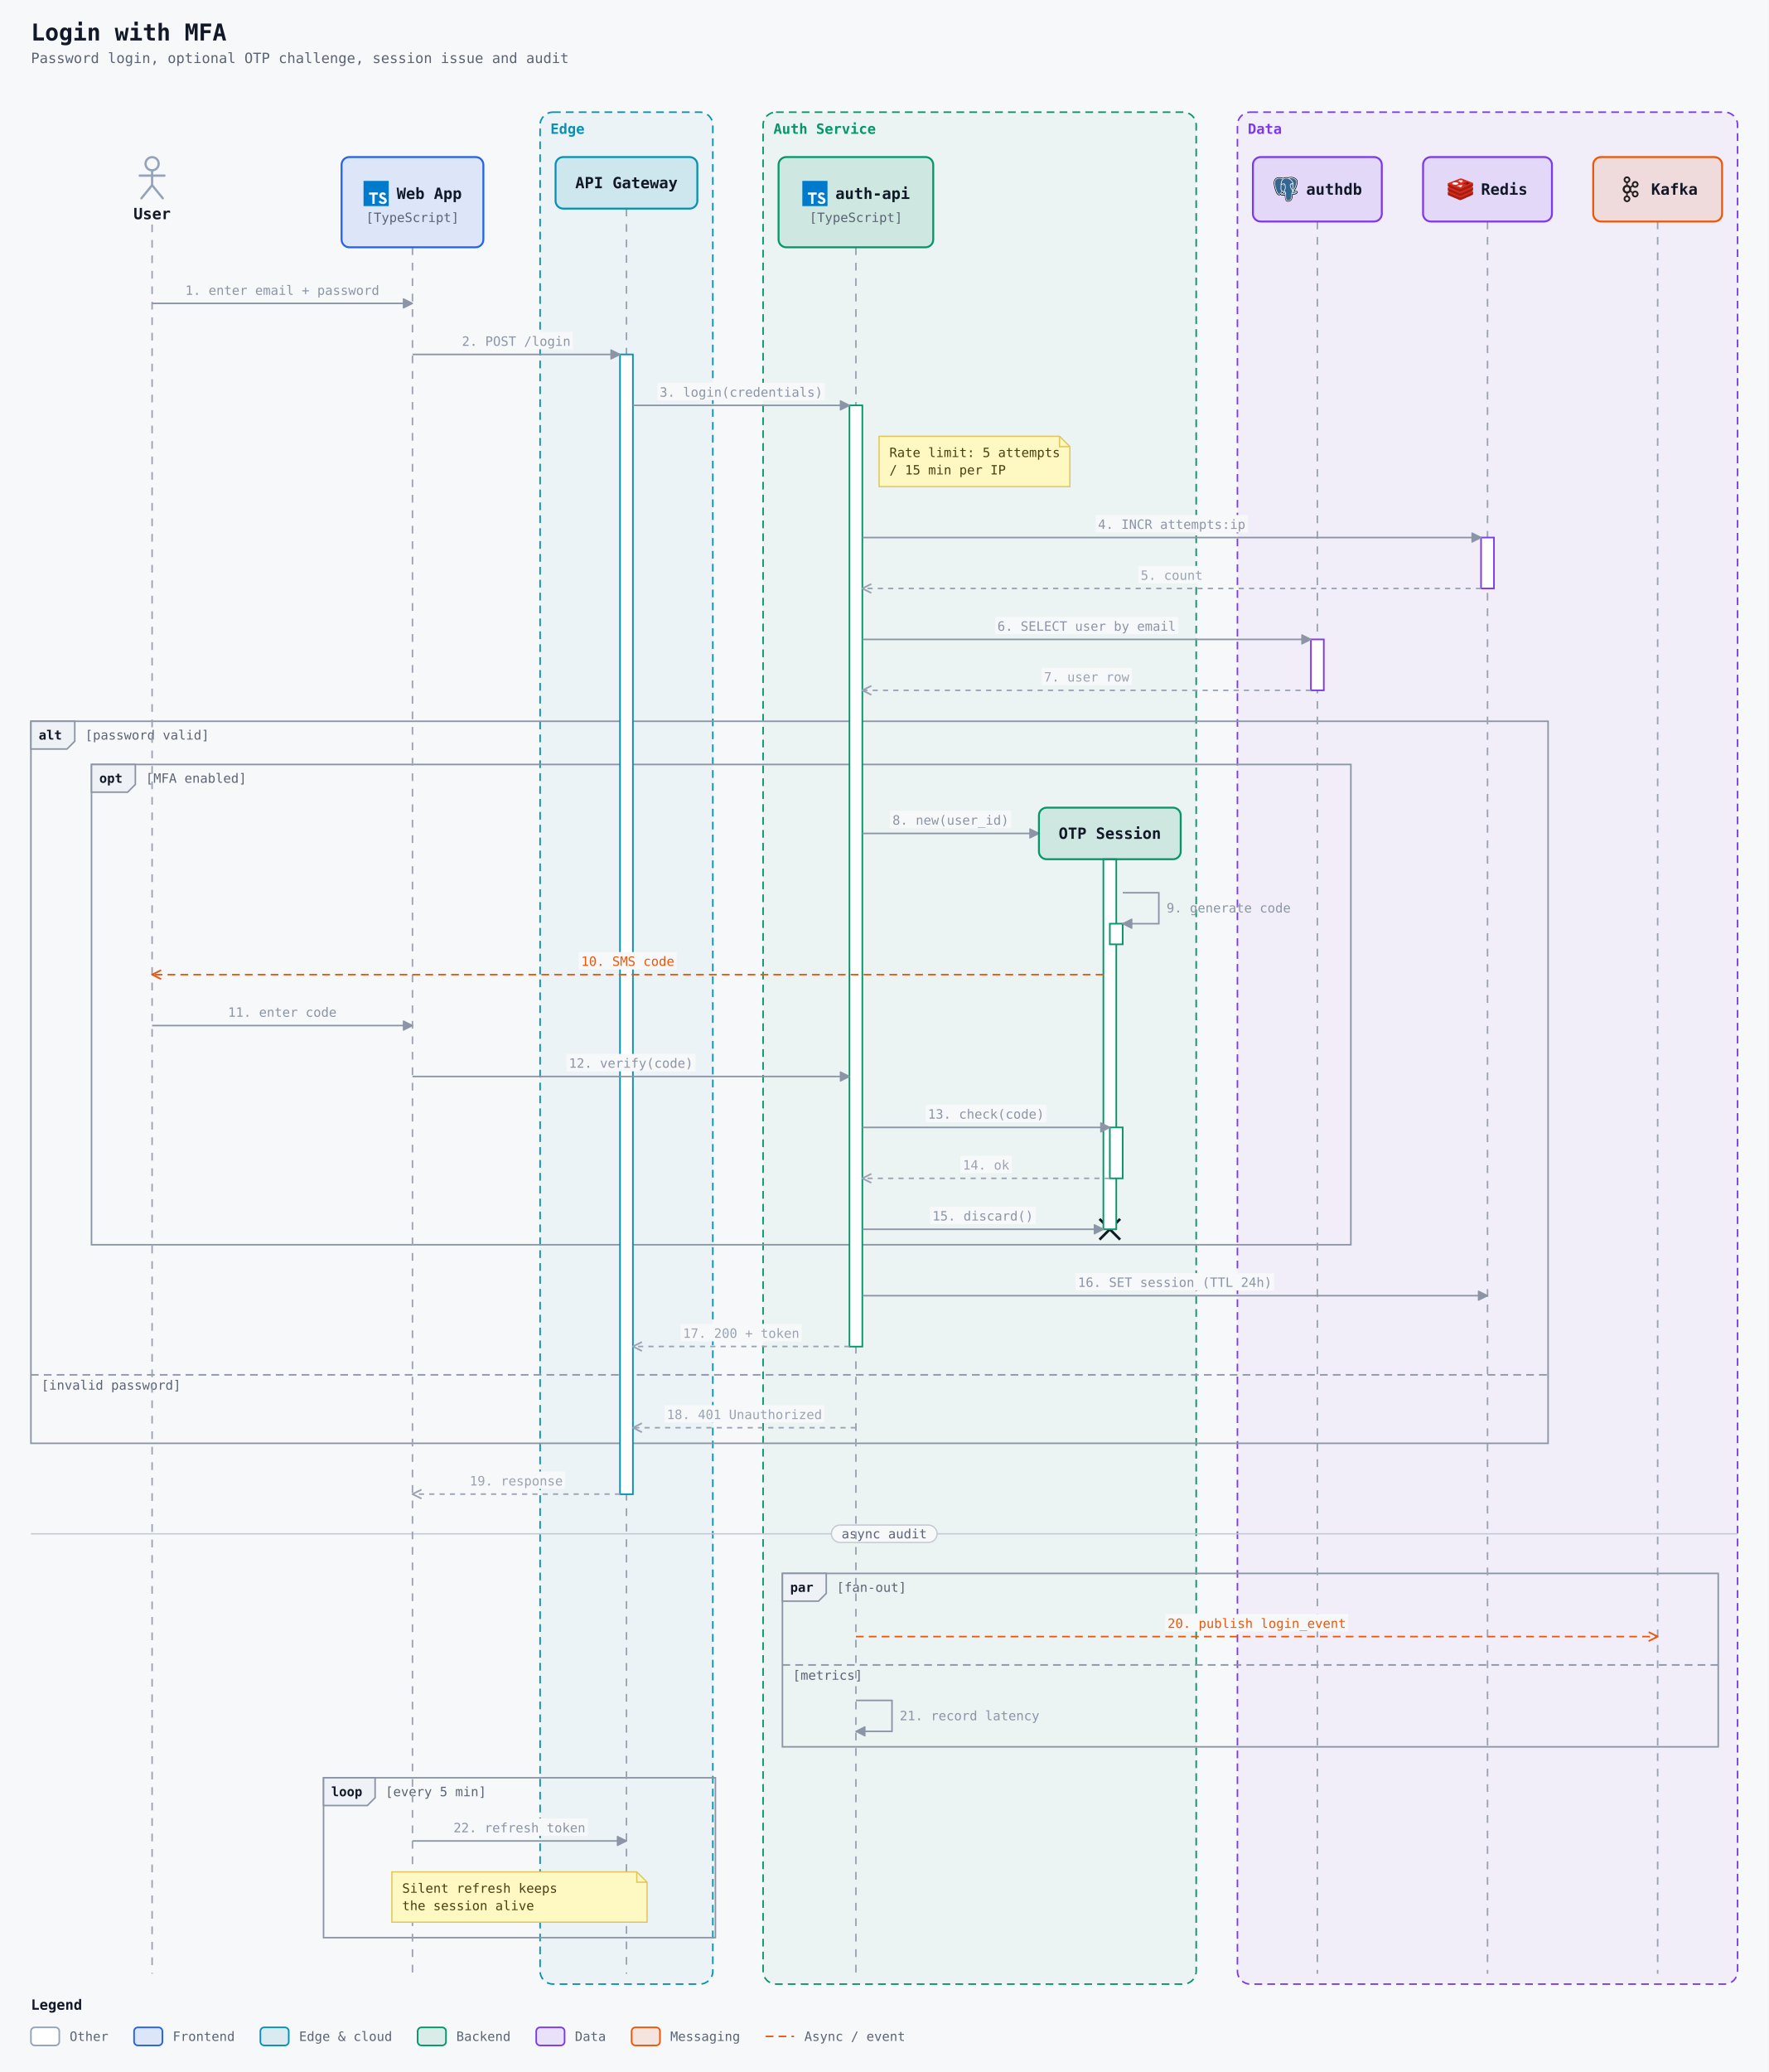
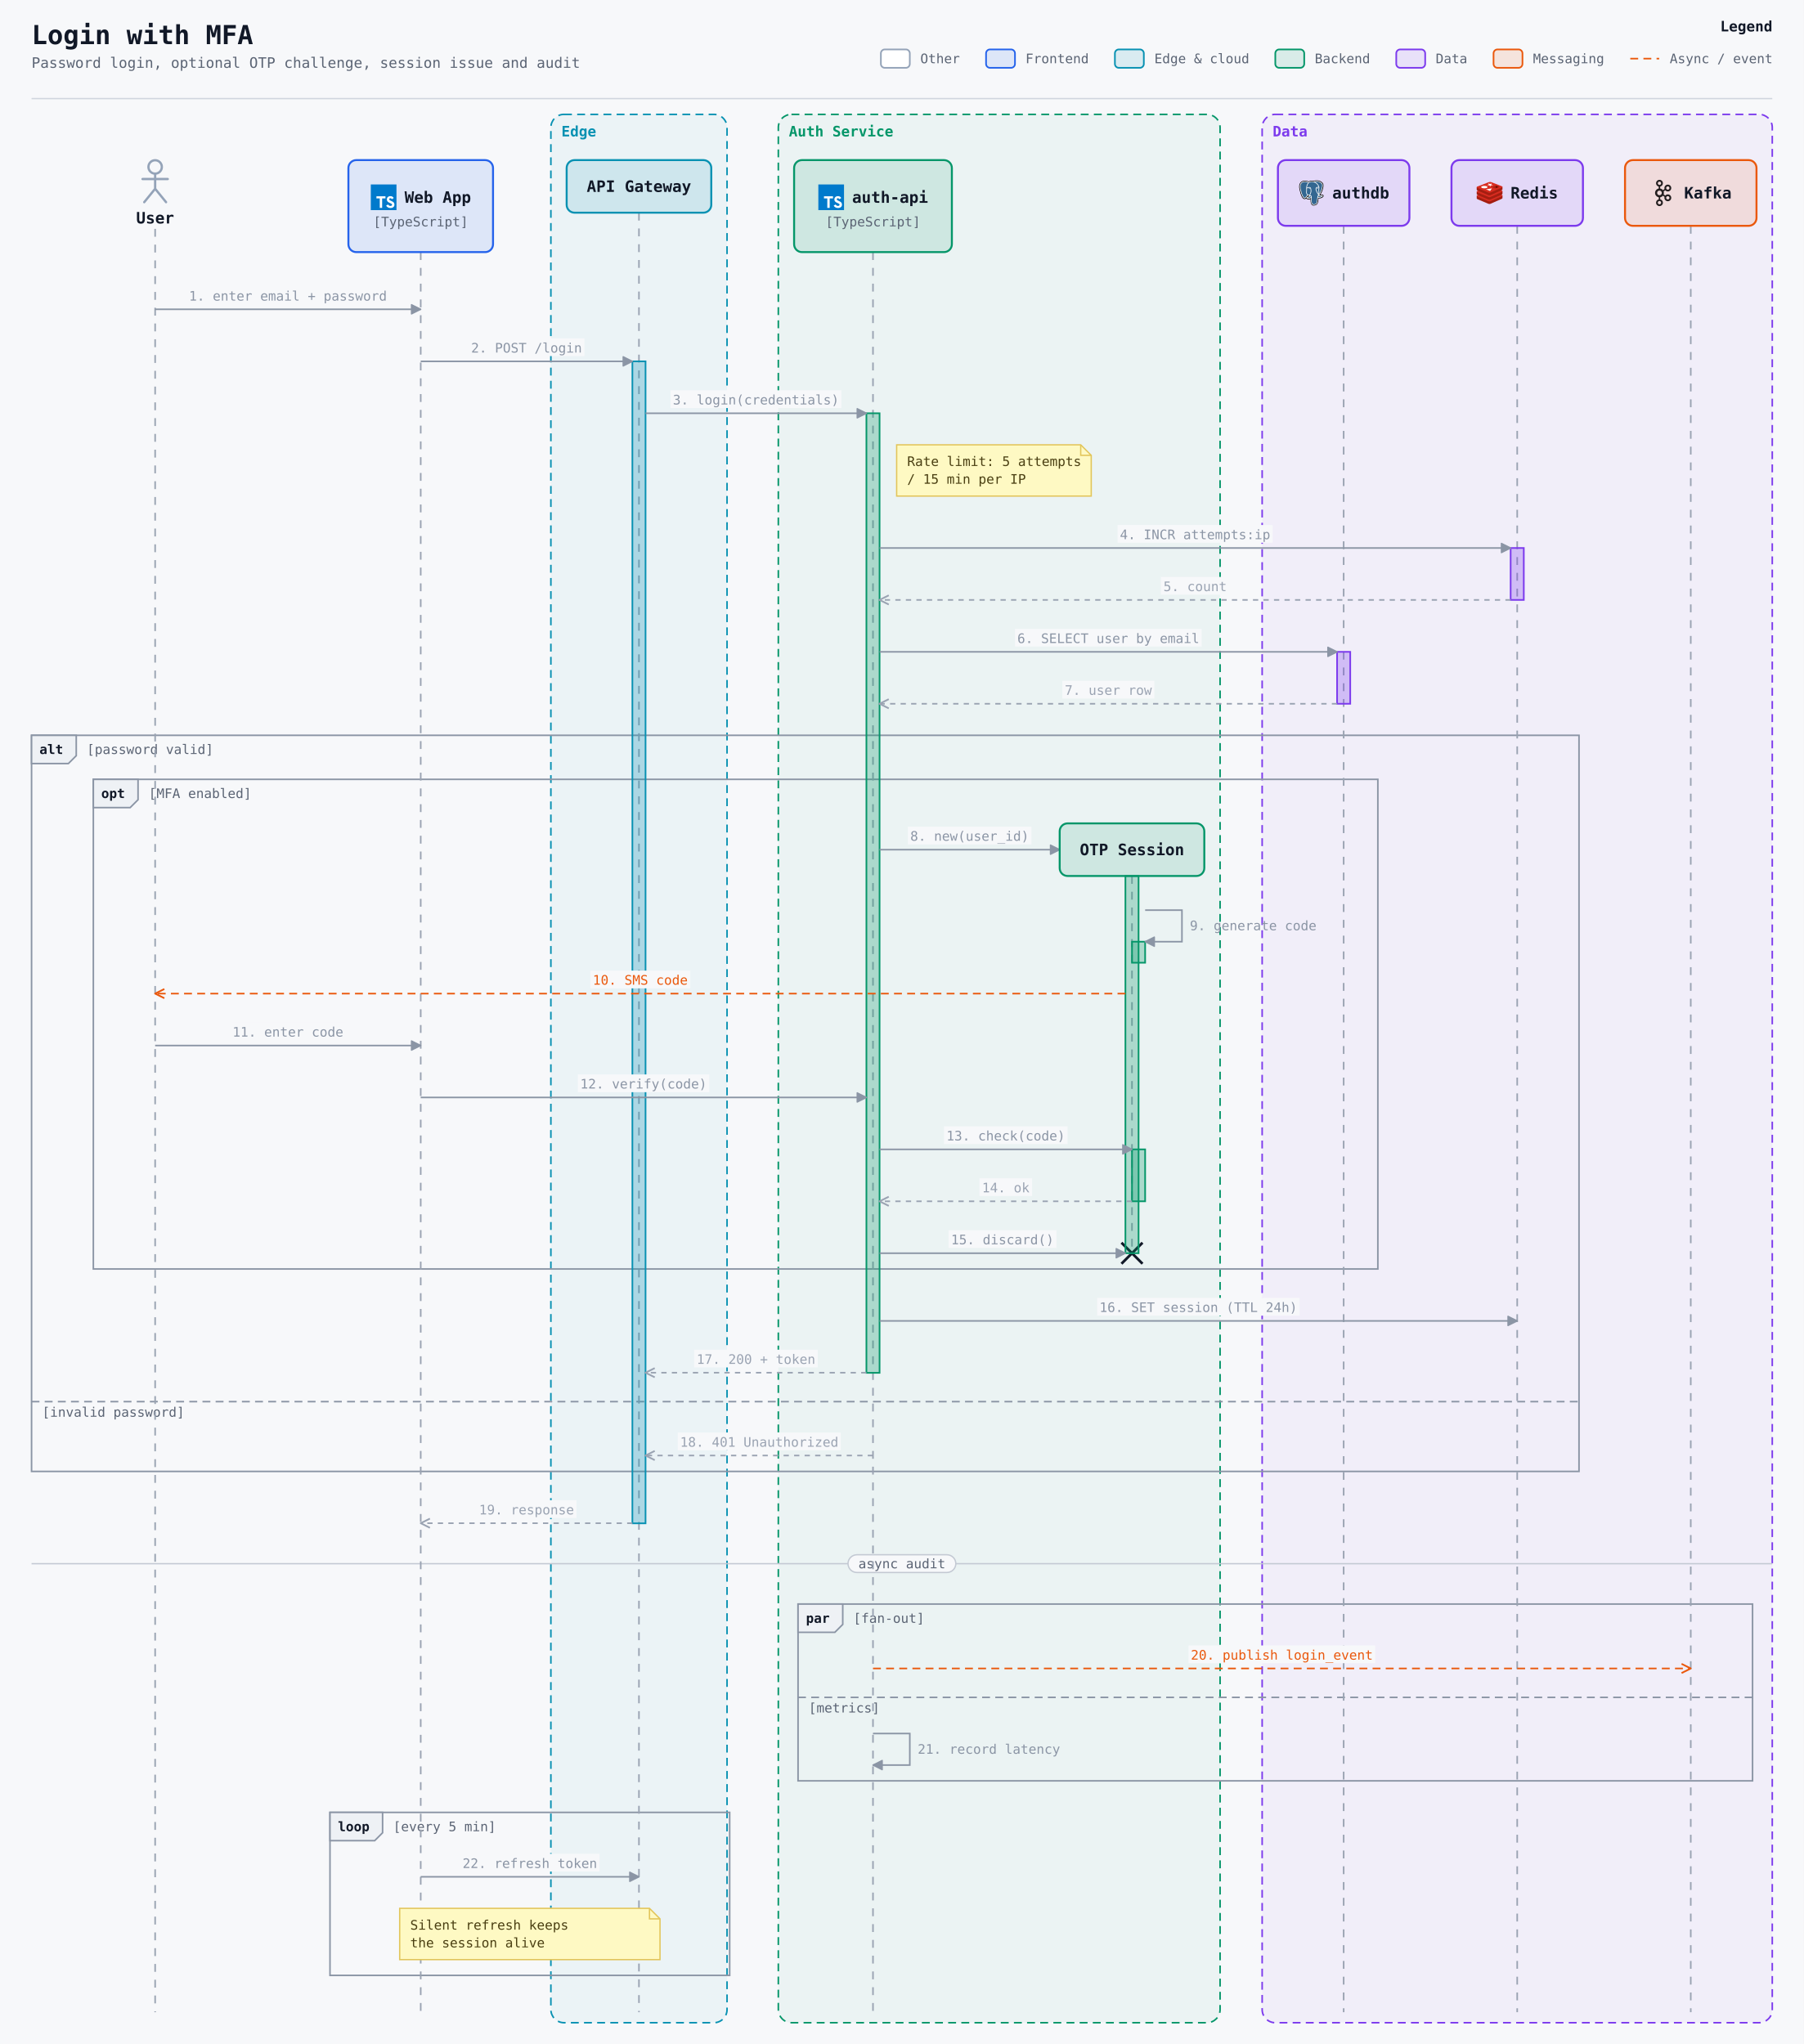
- <svg xmlns="http://www.w3.org/2000/svg" version="1.1" width="1372" height="1607" viewBox="0 0 1372 1607" font-family="JetBrains Mono, ui-monospace, SFMono-Regular, Menlo, Consolas, monospace">
+ <svg xmlns="http://www.w3.org/2000/svg" version="1.1" width="1372" height="1555" viewBox="0 0 1372 1555" font-family="JetBrains Mono, ui-monospace, SFMono-Regular, Menlo, Consolas, monospace">
  <defs>
    <marker id="marker-arrow-0" viewBox="-1 -1 9 9" refX="7" refY="3.5" markerWidth="9" markerHeight="9" markerUnits="userSpaceOnUse" orient="auto-start-reverse">
      <path d="M0 0 L7 3.5 L0 7 Z" fill="#8b95a5" stroke="#8b95a5" stroke-width="1" stroke-linejoin="round" />
    </marker>
    <marker id="marker-open-1" viewBox="-1 -1 9 9" refX="7" refY="3.5" markerWidth="9" markerHeight="9" markerUnits="userSpaceOnUse" orient="auto-start-reverse">
      <path d="M0 0 L7 3.5 L0 7" fill="none" stroke="#9aa3b2" stroke-width="1.3" stroke-linejoin="round" />
    </marker>
    <marker id="marker-open-2" viewBox="-1 -1 9 9" refX="7" refY="3.5" markerWidth="9" markerHeight="9" markerUnits="userSpaceOnUse" orient="auto-start-reverse">
      <path d="M0 0 L7 3.5 L0 7" fill="none" stroke="#ea580c" stroke-width="1.3" stroke-linejoin="round" />
    </marker>
  </defs>
  <rect width="100%" height="100%" fill="#f7f8fa" />
-   <text x="24" y="31.4" font-size="18" font-weight="bold" fill="#111827">Login with MFA</text>
-   <text x="24" y="48.9" font-size="11" fill="#5b6474">Password login, optional OTP challenge, session issue and audit</text>
+   <text x="24" y="33.6" font-size="20" font-weight="bold" fill="#111827">Login with MFA</text>
+   <text x="24" y="51.6" font-size="11" fill="#5b6474">Password login, optional OTP challenge, session issue and audit</text>
  <rect x="419.0" y="87.0" width="134.0" height="1451.8" rx="10.0" fill="#0891b2" fill-opacity="0.050" stroke="#0891b2" stroke-width="1.2" stroke-dasharray="6 4" />
  <text x="427.0" y="103.8" font-size="11" font-weight="bold" fill="#0891b2">Edge</text>
  <rect x="592.0" y="87.0" width="336.0" height="1451.8" rx="10.0" fill="#059669" fill-opacity="0.050" stroke="#059669" stroke-width="1.2" stroke-dasharray="6 4" />
  <text x="600.0" y="103.8" font-size="11" font-weight="bold" fill="#059669">Auth Service</text>
  <rect x="960.0" y="87.0" width="388.0" height="1451.8" rx="10.0" fill="#7c3aed" fill-opacity="0.050" stroke="#7c3aed" stroke-width="1.2" stroke-dasharray="6 4" />
  <text x="968.0" y="103.8" font-size="11" font-weight="bold" fill="#7c3aed">Data</text>
  <rect x="24.0" y="559.4" width="1177.0" height="560.0" fill="none" stroke="#8b95a5" stroke-width="1.2" />
  <path d="M 24.0 559.4 H 58.0 V 574.9 L 52.0 580.9 H 24.0 Z" fill="#eef1f5" stroke="#8b95a5" stroke-width="1.2" />
  <text x="30.0" y="573.6" font-size="10" font-weight="bold" fill="#111827">alt</text>
  <text x="66.0" y="573.6" font-size="10" fill="#5b6474">[password valid]</text>
  <line x1="24.0" y1="1066.3" x2="1201.0" y2="1066.3" stroke="#8b95a5" stroke-width="1.2" stroke-dasharray="6 4" />
  <text x="32.0" y="1077.8" font-size="10" fill="#5b6474">[invalid password]</text>
  <rect x="71.0" y="592.9" width="977.0" height="372.5" fill="none" stroke="#8b95a5" stroke-width="1.2" />
  <path d="M 71.0 592.9 H 105.0 V 608.4 L 99.0 614.4 H 71.0 Z" fill="#eef1f5" stroke="#8b95a5" stroke-width="1.2" />
  <text x="77.0" y="607.1" font-size="10" font-weight="bold" fill="#111827">opt</text>
  <text x="113.0" y="607.1" font-size="10" fill="#5b6474">[MFA enabled]</text>
  <rect x="607.0" y="1220.3" width="726.0" height="134.5" fill="none" stroke="#8b95a5" stroke-width="1.2" />
  <path d="M 607.0 1220.3 H 641.0 V 1235.8 L 635.0 1241.8 H 607.0 Z" fill="#eef1f5" stroke="#8b95a5" stroke-width="1.2" />
  <text x="613.0" y="1234.6" font-size="10" font-weight="bold" fill="#111827">par</text>
  <text x="649.0" y="1234.6" font-size="10" fill="#5b6474">[fan-out]</text>
  <line x1="607.0" y1="1291.3" x2="1333.0" y2="1291.3" stroke="#8b95a5" stroke-width="1.2" stroke-dasharray="6 4" />
  <text x="615.0" y="1302.8" font-size="10" fill="#5b6474">[metrics]</text>
  <rect x="251.0" y="1378.8" width="304.0" height="124.0" fill="none" stroke="#8b95a5" stroke-width="1.2" />
  <path d="M 251.0 1378.8 H 291.0 V 1394.3 L 285.0 1400.3 H 251.0 Z" fill="#eef1f5" stroke="#8b95a5" stroke-width="1.2" />
  <text x="257.0" y="1393.1" font-size="10" font-weight="bold" fill="#111827">loop</text>
  <text x="299.0" y="1393.1" font-size="10" fill="#5b6474">[every 5 min]</text>
  <line x1="24.0" y1="1189.6" x2="1348.0" y2="1189.6" stroke="#c3c9d3" stroke-width="1.0" />
  <rect x="645.0" y="1182.8" width="82.0" height="13.5" rx="6.8" fill="#f7f8fa" stroke="#c3c9d3" stroke-width="1.0" />
  <text x="686.0" y="1193.1" text-anchor="middle" font-size="10" fill="#5b6474">async audit</text>
  <line x1="118.0" y1="174.1" x2="118.0" y2="1530.8" stroke="#9aa3b2" stroke-width="1.2" stroke-dasharray="6 6" />
  <line x1="320.0" y1="191.8" x2="320.0" y2="1530.8" stroke="#9aa3b2" stroke-width="1.2" stroke-dasharray="6 6" />
  <line x1="486.0" y1="161.8" x2="486.0" y2="1530.8" stroke="#9aa3b2" stroke-width="1.2" stroke-dasharray="6 6" />
  <line x1="664.0" y1="191.8" x2="664.0" y2="1530.8" stroke="#9aa3b2" stroke-width="1.2" stroke-dasharray="6 6" />
  <line x1="861.0" y1="666.4" x2="861.0" y2="953.4" stroke="#9aa3b2" stroke-width="1.2" stroke-dasharray="6 6" />
  <path d="M 853.0 945.4 L 869.0 961.4 M 869.0 945.4 L 853.0 961.4" stroke="#111827" stroke-width="2" />
  <line x1="1022.0" y1="171.8" x2="1022.0" y2="1530.8" stroke="#9aa3b2" stroke-width="1.2" stroke-dasharray="6 6" />
  <line x1="1154.0" y1="171.8" x2="1154.0" y2="1530.8" stroke="#9aa3b2" stroke-width="1.2" stroke-dasharray="6 6" />
  <line x1="1286.0" y1="171.8" x2="1286.0" y2="1530.8" stroke="#9aa3b2" stroke-width="1.2" stroke-dasharray="6 6" />
-   <rect x="481.0" y="274.9" width="10.0" height="884.0" fill="#ffffff" stroke="#0891b2" stroke-width="1.25" />
-   <rect x="659.0" y="314.4" width="10.0" height="730.0" fill="#ffffff" stroke="#059669" stroke-width="1.25" />
-   <rect x="1149.0" y="416.9" width="10.0" height="39.5" fill="#ffffff" stroke="#7c3aed" stroke-width="1.25" />
-   <rect x="1017.0" y="495.9" width="10.0" height="39.5" fill="#ffffff" stroke="#7c3aed" stroke-width="1.25" />
-   <rect x="856.0" y="666.4" width="10.0" height="287.0" fill="#ffffff" stroke="#059669" stroke-width="1.25" />
-   <rect x="861.0" y="716.4" width="10.0" height="16.0" fill="#ffffff" stroke="#059669" stroke-width="1.25" />
-   <rect x="861.0" y="874.4" width="10.0" height="39.5" fill="#ffffff" stroke="#059669" stroke-width="1.25" />
+   <rect x="481.0" y="274.9" width="10.0" height="884.0" fill="#0891b2" fill-opacity="0.28" stroke="#0891b2" stroke-width="1.25" />
+   <rect x="659.0" y="314.4" width="10.0" height="730.0" fill="#059669" fill-opacity="0.28" stroke="#059669" stroke-width="1.25" />
+   <rect x="1149.0" y="416.9" width="10.0" height="39.5" fill="#7c3aed" fill-opacity="0.28" stroke="#7c3aed" stroke-width="1.25" />
+   <rect x="1017.0" y="495.9" width="10.0" height="39.5" fill="#7c3aed" fill-opacity="0.28" stroke="#7c3aed" stroke-width="1.25" />
+   <rect x="856.0" y="666.4" width="10.0" height="287.0" fill="#059669" fill-opacity="0.28" stroke="#059669" stroke-width="1.25" />
+   <rect x="861.0" y="716.4" width="10.0" height="16.0" fill="#059669" fill-opacity="0.28" stroke="#059669" stroke-width="1.25" />
+   <rect x="861.0" y="874.4" width="10.0" height="39.5" fill="#059669" fill-opacity="0.28" stroke="#059669" stroke-width="1.25" />
  <path fill="none" stroke="#8b95a5" stroke-width="1.2" marker-end="url(#marker-arrow-0)" d="M 118.0 235.3 H 320.0" />
  <rect x="142.0" y="217.8" width="154.0" height="13.5" fill="#f7f8fa" />
  <text x="219.0" y="228.7" text-anchor="middle" font-size="10" fill="#8b95a5">1. enter email + password</text>
  <path fill="none" stroke="#8b95a5" stroke-width="1.2" marker-end="url(#marker-arrow-0)" d="M 320.0 274.9 H 481.0" />
  <rect x="356.5" y="257.4" width="88.0" height="13.5" fill="#f7f8fa" />
  <text x="400.5" y="268.2" text-anchor="middle" font-size="10" fill="#8b95a5">2. POST /login</text>
  <path fill="none" stroke="#8b95a5" stroke-width="1.2" marker-end="url(#marker-arrow-0)" d="M 491.0 314.4 H 659.0" />
  <rect x="510.0" y="296.9" width="130.0" height="13.5" fill="#f7f8fa" />
  <text x="575.0" y="307.7" text-anchor="middle" font-size="10" fill="#8b95a5">3. login(credentials)</text>
  <path fill="none" stroke="#8b95a5" stroke-width="1.2" marker-end="url(#marker-arrow-0)" d="M 669.0 416.9 H 1149.0" />
  <rect x="850.0" y="399.4" width="118.0" height="13.5" fill="#f7f8fa" />
  <text x="909.0" y="410.2" text-anchor="middle" font-size="10" fill="#8b95a5">4. INCR attempts:ip</text>
  <path fill="none" stroke="#9aa3b2" stroke-width="1.2" stroke-dasharray="4 4" marker-end="url(#marker-open-1)" d="M 1149.0 456.4 H 669.0" />
  <rect x="883.0" y="438.9" width="52.0" height="13.5" fill="#f7f8fa" />
  <text x="909.0" y="449.7" text-anchor="middle" font-size="10" fill="#9aa3b2">5. count</text>
  <path fill="none" stroke="#8b95a5" stroke-width="1.2" marker-end="url(#marker-arrow-0)" d="M 669.0 495.9 H 1017.0" />
  <rect x="772.0" y="478.4" width="142.0" height="13.5" fill="#f7f8fa" />
  <text x="843.0" y="489.2" text-anchor="middle" font-size="10" fill="#8b95a5">6. SELECT user by email</text>
  <path fill="none" stroke="#9aa3b2" stroke-width="1.2" stroke-dasharray="4 4" marker-end="url(#marker-open-1)" d="M 1017.0 535.4 H 669.0" />
  <rect x="808.0" y="517.9" width="70.0" height="13.5" fill="#f7f8fa" />
  <text x="843.0" y="528.6" text-anchor="middle" font-size="10" fill="#9aa3b2">7. user row</text>
  <path fill="none" stroke="#8b95a5" stroke-width="1.2" marker-end="url(#marker-arrow-0)" d="M 669.0 646.4 H 806.0" />
  <rect x="690.5" y="628.9" width="94.0" height="13.5" fill="#f7f8fa" />
  <text x="737.5" y="639.6" text-anchor="middle" font-size="10" fill="#8b95a5">8. new(user_id)</text>
  <path fill="none" stroke="#8b95a5" stroke-width="1.2" marker-end="url(#marker-arrow-0)" d="M 871.0 692.4 H 899.0 V 716.4 H 871.0" />
  <text x="905.0" y="707.7" font-size="10" fill="#8b95a5">9. generate code</text>
  <path fill="none" stroke="#ea580c" stroke-width="1.2" stroke-dasharray="6 4" marker-end="url(#marker-open-2)" d="M 856.0 755.9 H 118.0" />
  <rect x="449.0" y="738.4" width="76.0" height="13.5" fill="#f7f8fa" />
  <text x="487.0" y="749.1" text-anchor="middle" font-size="10" fill="#ea580c">10. SMS code</text>
  <path fill="none" stroke="#8b95a5" stroke-width="1.2" marker-end="url(#marker-arrow-0)" d="M 118.0 795.4 H 320.0" />
  <rect x="175.0" y="777.9" width="88.0" height="13.5" fill="#f7f8fa" />
  <text x="219.0" y="788.6" text-anchor="middle" font-size="10" fill="#8b95a5">11. enter code</text>
  <path fill="none" stroke="#8b95a5" stroke-width="1.2" marker-end="url(#marker-arrow-0)" d="M 320.0 834.9 H 659.0" />
  <rect x="439.5" y="817.4" width="100.0" height="13.5" fill="#f7f8fa" />
  <text x="489.5" y="828.1" text-anchor="middle" font-size="10" fill="#8b95a5">12. verify(code)</text>
  <path fill="none" stroke="#8b95a5" stroke-width="1.2" marker-end="url(#marker-arrow-0)" d="M 669.0 874.4 H 861.0" />
  <rect x="718.0" y="856.9" width="94.0" height="13.5" fill="#f7f8fa" />
  <text x="765.0" y="867.6" text-anchor="middle" font-size="10" fill="#8b95a5">13. check(code)</text>
  <path fill="none" stroke="#9aa3b2" stroke-width="1.2" stroke-dasharray="4 4" marker-end="url(#marker-open-1)" d="M 861.0 913.9 H 669.0" />
  <rect x="745.0" y="896.4" width="40.0" height="13.5" fill="#f7f8fa" />
  <text x="765.0" y="907.1" text-anchor="middle" font-size="10" fill="#9aa3b2">14. ok</text>
  <path fill="none" stroke="#8b95a5" stroke-width="1.2" marker-end="url(#marker-arrow-0)" d="M 669.0 953.4 H 856.0" />
  <rect x="721.5" y="935.9" width="82.0" height="13.5" fill="#f7f8fa" />
  <text x="762.5" y="946.6" text-anchor="middle" font-size="10" fill="#8b95a5">15. discard()</text>
  <path fill="none" stroke="#8b95a5" stroke-width="1.2" marker-end="url(#marker-arrow-0)" d="M 669.0 1004.9 H 1154.0" />
  <rect x="834.5" y="987.4" width="154.0" height="13.5" fill="#f7f8fa" />
  <text x="911.5" y="998.1" text-anchor="middle" font-size="10" fill="#8b95a5">16. SET session (TTL 24h)</text>
  <path fill="none" stroke="#9aa3b2" stroke-width="1.2" stroke-dasharray="4 4" marker-end="url(#marker-open-1)" d="M 659.0 1044.3 H 491.0" />
  <rect x="528.0" y="1026.8" width="94.0" height="13.5" fill="#f7f8fa" />
  <text x="575.0" y="1037.6" text-anchor="middle" font-size="10" fill="#9aa3b2">17. 200 + token</text>
  <path fill="none" stroke="#9aa3b2" stroke-width="1.2" stroke-dasharray="4 4" marker-end="url(#marker-open-1)" d="M 664.0 1107.3 H 491.0" />
  <rect x="515.5" y="1089.8" width="124.0" height="13.5" fill="#f7f8fa" />
  <text x="577.5" y="1100.6" text-anchor="middle" font-size="10" fill="#9aa3b2">18. 401 Unauthorized</text>
  <path fill="none" stroke="#9aa3b2" stroke-width="1.2" stroke-dasharray="4 4" marker-end="url(#marker-open-1)" d="M 481.0 1158.8 H 320.0" />
  <rect x="362.5" y="1141.3" width="76.0" height="13.5" fill="#f7f8fa" />
  <text x="400.5" y="1152.1" text-anchor="middle" font-size="10" fill="#9aa3b2">19. response</text>
  <path fill="none" stroke="#ea580c" stroke-width="1.2" stroke-dasharray="6 4" marker-end="url(#marker-open-2)" d="M 664.0 1269.3 H 1286.0" />
  <rect x="904.0" y="1251.8" width="142.0" height="13.5" fill="#f7f8fa" />
  <text x="975.0" y="1262.6" text-anchor="middle" font-size="10" fill="#ea580c">20. publish login_event</text>
  <path fill="none" stroke="#8b95a5" stroke-width="1.2" marker-end="url(#marker-arrow-0)" d="M 664.0 1318.8 H 692.0 V 1342.8 H 664.0" />
  <text x="698.0" y="1334.2" font-size="10" fill="#8b95a5">21. record latency</text>
  <path fill="none" stroke="#8b95a5" stroke-width="1.2" marker-end="url(#marker-arrow-0)" d="M 320.0 1427.8 H 486.0" />
  <rect x="350.0" y="1410.3" width="106.0" height="13.5" fill="#f7f8fa" />
  <text x="403.0" y="1421.1" text-anchor="middle" font-size="10" fill="#8b95a5">22. refresh token</text>
  <path d="M 682.0 338.4 H 822.0 L 830.0 346.4 V 377.4 H 682.0 Z" fill="#fef9c3" stroke="#e2c55a" stroke-width="1" />
  <path d="M 822.0 338.4 V 346.4 H 830.0" fill="none" stroke="#e2c55a" stroke-width="1" />
  <text x="690.0" y="354.5" font-size="10" fill="#4a3f12">Rate limit: 5 attempts</text>
  <text x="690.0" y="368.0" font-size="10" fill="#4a3f12">/ 15 min per IP</text>
  <path d="M 304.0 1451.8 H 494.0 L 502.0 1459.8 V 1490.8 H 304.0 Z" fill="#fef9c3" stroke="#e2c55a" stroke-width="1" />
  <path d="M 494.0 1451.8 V 1459.8 H 502.0" fill="none" stroke="#e2c55a" stroke-width="1" />
  <text x="312.0" y="1468.0" font-size="10" fill="#4a3f12">Silent refresh keeps</text>
  <text x="312.0" y="1481.5" font-size="10" fill="#4a3f12">the session alive</text>
  <circle cx="118.0" cy="127.0" r="5.1" fill="none" stroke="#94a3b8" stroke-width="1.75" />
  <path d="M 118.0 132.1 V 143.6 M 108.4 136.2 H 127.6 M 118.0 143.6 L 109.7 153.8 M 118.0 143.6 L 126.3 153.8" fill="none" stroke="#94a3b8" stroke-width="1.75" stroke-linecap="round" />
  <text x="118.0" y="170.0" text-anchor="middle" font-size="12" font-weight="bold" fill="#111827">User</text>
  <rect fill="#2563eb" fill-opacity="0.122" stroke="#2563eb" stroke-width="1.5" x="265.0" y="121.8" width="110.0" height="70.0" rx="6.0" />
  <svg class="node-tech-icon" x="281.8" y="140.1" width="20.0" height="20.0" viewBox="0 0 128 128" preserveAspectRatio="xMidYMid meet">
    <path fill="#fff" d="M22.67 47h99.67v73.67H22.67z" />
    <path data-name="original" fill="#007acc" d="M1.5 63.91v62.5h125v-125H1.5zm100.73-5a15.56 15.56 0 017.82 4.5 20.58 20.58 0 013 4c0 .16-5.4 3.81-8.69 5.85-.12.08-.6-.44-1.13-1.23a7.09 7.09 0 00-5.87-3.53c-3.79-.26-6.23 1.73-6.21 5a4.58 4.58 0 00.54 2.34c.83 1.73 2.38 2.76 7.24 4.86 8.95 3.85 12.78 6.39 15.16 10 2.66 4 3.25 10.46 1.45 15.24-2 5.2-6.9 8.73-13.83 9.9a38.32 38.32 0 01-9.52-.1 23 23 0 01-12.72-6.63c-1.15-1.27-3.39-4.58-3.25-4.82a9.34 9.34 0 011.15-.73L82 101l3.59-2.08.75 1.11a16.78 16.78 0 004.74 4.54c4 2.1 9.46 1.81 12.16-.62a5.43 5.43 0 00.69-6.92c-1-1.39-3-2.56-8.59-5-6.45-2.78-9.23-4.5-11.77-7.24a16.48 16.48 0 01-3.43-6.25 25 25 0 01-.22-8c1.33-6.23 6-10.58 12.82-11.87a31.66 31.66 0 019.49.26zm-29.34 5.24v5.12H56.66v46.23H45.15V69.26H28.88v-5a49.19 49.19 0 01.12-5.17C29.08 59 39 59 51 59h21.83z" />
  </svg>
  <text x="333.0" y="154.3" text-anchor="middle" font-size="12" font-weight="bold" fill="#111827">
    <tspan>Web App</tspan>
  </text>
  <text x="320.0" y="172.2" text-anchor="middle" font-size="10" fill="#5b6474">[TypeScript]</text>
  <rect fill="#0891b2" fill-opacity="0.122" stroke="#0891b2" stroke-width="1.5" x="431.0" y="121.8" width="110.0" height="40.0" rx="6.0" />
  <text x="486.0" y="146.0" text-anchor="middle" font-size="12" font-weight="bold" fill="#111827">
    <tspan>API Gateway</tspan>
  </text>
  <rect fill="#059669" fill-opacity="0.122" stroke="#059669" stroke-width="1.5" x="604.0" y="121.8" width="120.0" height="70.0" rx="6.0" />
  <svg class="node-tech-icon" x="622.2" y="140.1" width="20.0" height="20.0" viewBox="0 0 128 128" preserveAspectRatio="xMidYMid meet">
    <path fill="#fff" d="M22.67 47h99.67v73.67H22.67z" />
    <path data-name="original" fill="#007acc" d="M1.5 63.91v62.5h125v-125H1.5zm100.73-5a15.56 15.56 0 017.82 4.5 20.58 20.58 0 013 4c0 .16-5.4 3.81-8.69 5.85-.12.08-.6-.44-1.13-1.23a7.09 7.09 0 00-5.87-3.53c-3.79-.26-6.23 1.73-6.21 5a4.58 4.58 0 00.54 2.34c.83 1.73 2.38 2.76 7.24 4.86 8.95 3.85 12.78 6.39 15.16 10 2.66 4 3.25 10.46 1.45 15.24-2 5.2-6.9 8.73-13.83 9.9a38.32 38.32 0 01-9.52-.1 23 23 0 01-12.72-6.63c-1.15-1.27-3.39-4.58-3.25-4.82a9.34 9.34 0 011.15-.73L82 101l3.59-2.08.75 1.11a16.78 16.78 0 004.74 4.54c4 2.1 9.46 1.81 12.16-.62a5.43 5.43 0 00.69-6.92c-1-1.39-3-2.56-8.59-5-6.45-2.78-9.23-4.5-11.77-7.24a16.48 16.48 0 01-3.43-6.25 25 25 0 01-.22-8c1.33-6.23 6-10.58 12.82-11.87a31.66 31.66 0 019.49.26zm-29.34 5.24v5.12H56.66v46.23H45.15V69.26H28.88v-5a49.19 49.19 0 01.12-5.17C29.08 59 39 59 51 59h21.83z" />
  </svg>
  <text x="677.0" y="154.3" text-anchor="middle" font-size="12" font-weight="bold" fill="#111827">
    <tspan>auth-api</tspan>
  </text>
  <text x="664.0" y="172.2" text-anchor="middle" font-size="10" fill="#5b6474">[TypeScript]</text>
  <rect fill="#059669" fill-opacity="0.122" stroke="#059669" stroke-width="1.5" x="806.0" y="626.4" width="110.0" height="40.0" rx="6.0" />
  <text x="861.0" y="650.6" text-anchor="middle" font-size="12" font-weight="bold" fill="#111827">
    <tspan>OTP Session</tspan>
  </text>
  <rect fill="#7c3aed" fill-opacity="0.122" stroke="#7c3aed" stroke-width="1.5" x="972.0" y="121.8" width="100.0" height="50.0" rx="6.0" />
  <svg class="node-tech-icon" x="987.4" y="136.8" width="20.0" height="20.0" viewBox="0 0 128 128" preserveAspectRatio="xMidYMid meet">
    <path d="M93.809 92.112c.785-6.533.55-7.492 5.416-6.433l1.235.108c3.742.17 8.637-.602 11.513-1.938 6.191-2.873 9.861-7.668 3.758-6.409-13.924 2.873-14.881-1.842-14.881-1.842 14.703-21.815 20.849-49.508 15.543-56.287-14.47-18.489-39.517-9.746-39.936-9.52l-.134.025c-2.751-.571-5.83-.912-9.289-.968-6.301-.104-11.082 1.652-14.709 4.402 0 0-44.683-18.409-42.604 23.151.442 8.841 12.672 66.898 27.26 49.362 5.332-6.412 10.484-11.834 10.484-11.834 2.558 1.699 5.622 2.567 8.834 2.255l.249-.212c-.078.796-.044 1.575.099 2.497-3.757 4.199-2.653 4.936-10.166 6.482-7.602 1.566-3.136 4.355-.221 5.084 3.535.884 11.712 2.136 17.238-5.598l-.22.882c1.474 1.18 1.375 8.477 1.583 13.69.209 5.214.558 10.079 1.621 12.948 1.063 2.868 2.317 10.256 12.191 8.14 8.252-1.764 14.561-4.309 15.136-27.985" />
    <path d="M75.458 125.256c-4.367 0-7.211-1.689-8.938-3.32-2.607-2.46-3.641-5.629-4.259-7.522l-.267-.79c-1.244-3.358-1.666-8.193-1.916-14.419-.038-.935-.064-1.898-.093-2.919-.021-.747-.047-1.684-.085-2.664a18.8 18.8 0 01-4.962 1.568c-3.079.526-6.389.356-9.84-.507-2.435-.609-4.965-1.871-6.407-3.82-4.203 3.681-8.212 3.182-10.396 2.453-3.853-1.285-7.301-4.896-10.542-11.037-2.309-4.375-4.542-10.075-6.638-16.943-3.65-11.96-5.969-24.557-6.175-28.693C4.292 23.698 7.777 14.44 15.296 9.129 27.157.751 45.128 5.678 51.68 7.915c4.402-2.653 9.581-3.944 15.433-3.851 3.143.051 6.136.327 8.916.823 2.9-.912 8.628-2.221 15.185-2.139 12.081.144 22.092 4.852 28.949 13.615 4.894 6.252 2.474 19.381.597 26.651-2.642 10.226-7.271 21.102-12.957 30.57 1.544.011 3.781-.174 6.961-.831 6.274-1.295 8.109 2.069 8.607 3.575 1.995 6.042-6.677 10.608-9.382 11.864-3.466 1.609-9.117 2.589-13.745 2.377l-.202-.013-1.216-.107-.12 1.014-.116.991c-.311 11.999-2.025 19.598-5.552 24.619-3.697 5.264-8.835 6.739-13.361 7.709-1.544.33-2.947.474-4.219.474zm-9.19-43.671c2.819 2.256 3.066 6.501 3.287 14.434.028.99.054 1.927.089 2.802.106 2.65.355 8.855 1.327 11.477.137.371.26.747.39 1.146 1.083 3.316 1.626 4.979 6.309 3.978 3.931-.843 5.952-1.599 7.534-3.851 2.299-3.274 3.585-9.86 3.821-19.575l4.783.116-4.75-.57.14-1.186c.455-3.91.783-6.734 3.396-8.602 2.097-1.498 4.486-1.353 6.389-1.01-2.091-1.58-2.669-3.433-2.823-4.193l-.399-1.965 1.121-1.663c6.457-9.58 11.781-21.354 14.609-32.304 2.906-11.251 2.02-17.226 1.134-18.356-11.729-14.987-32.068-8.799-34.192-8.097l-.359.194-1.8.335-.922-.191c-2.542-.528-5.366-.82-8.393-.869-4.756-.08-8.593 1.044-11.739 3.431l-2.183 1.655-2.533-1.043c-5.412-2.213-21.308-6.662-29.696-.721-4.656 3.298-6.777 9.76-6.305 19.207.156 3.119 2.275 14.926 5.771 26.377 4.831 15.825 9.221 21.082 11.054 21.693.32.108 1.15-.537 1.976-1.529a270.708 270.708 0 0110.694-12.07l2.77-2.915 3.349 2.225c1.35.897 2.839 1.406 4.368 1.502l7.987-6.812-1.157 11.808c-.026.265-.039.626.065 1.296l.348 2.238-1.51 1.688-.174.196 4.388 2.025 1.836-2.301z" />
    <path fill="#336791" d="M115.731 77.44c-13.925 2.873-14.882-1.842-14.882-1.842 14.703-21.816 20.849-49.51 15.545-56.287C101.924.823 76.875 9.566 76.457 9.793l-.135.024c-2.751-.571-5.83-.911-9.291-.967-6.301-.103-11.08 1.652-14.707 4.402 0 0-44.684-18.408-42.606 23.151.442 8.842 12.672 66.899 27.26 49.363 5.332-6.412 10.483-11.834 10.483-11.834 2.559 1.699 5.622 2.567 8.833 2.255l.25-.212c-.078.796-.042 1.575.1 2.497-3.758 4.199-2.654 4.936-10.167 6.482-7.602 1.566-3.136 4.355-.22 5.084 3.534.884 11.712 2.136 17.237-5.598l-.221.882c1.473 1.18 2.507 7.672 2.334 13.557-.174 5.885-.29 9.926.871 13.082 1.16 3.156 2.316 10.256 12.192 8.14 8.252-1.768 12.528-6.351 13.124-13.995.422-5.435 1.377-4.631 1.438-9.49l.767-2.3c.884-7.367.14-9.743 5.225-8.638l1.235.108c3.742.17 8.639-.602 11.514-1.938 6.19-2.871 9.861-7.667 3.758-6.408z" />
    <path fill="#fff" d="M75.957 122.307c-8.232 0-10.84-6.519-11.907-9.185-1.562-3.907-1.899-19.069-1.551-31.503a1.59 1.59 0 011.64-1.55 1.594 1.594 0 011.55 1.639c-.401 14.341.168 27.337 1.324 30.229 1.804 4.509 4.54 8.453 12.275 6.796 7.343-1.575 10.093-4.359 11.318-11.46.94-5.449 2.799-20.951 3.028-24.01a1.593 1.593 0 011.71-1.472 1.597 1.597 0 011.472 1.71c-.239 3.185-2.089 18.657-3.065 24.315-1.446 8.387-5.185 12.191-13.794 14.037-1.463.313-2.792.453-4 .454zM31.321 90.466a6.71 6.71 0 01-2.116-.35c-5.347-1.784-10.44-10.492-15.138-25.885-3.576-11.717-5.842-23.947-6.041-27.922-.589-11.784 2.445-20.121 9.02-24.778 13.007-9.216 34.888-.44 35.813-.062a1.596 1.596 0 01-1.207 2.955c-.211-.086-21.193-8.492-32.768-.285-5.622 3.986-8.203 11.392-7.672 22.011.167 3.349 2.284 15.285 5.906 27.149 4.194 13.742 8.967 22.413 13.096 23.79.648.216 2.62.873 5.439-2.517A245.272 245.272 0 0145.88 73.046a1.596 1.596 0 012.304 2.208c-.048.05-4.847 5.067-10.077 11.359-2.477 2.979-4.851 3.853-6.786 3.853zm69.429-13.445a1.596 1.596 0 01-1.322-2.487c14.863-22.055 20.08-48.704 15.612-54.414-5.624-7.186-13.565-10.939-23.604-11.156-7.433-.16-13.341 1.738-14.307 2.069l-.243.099c-.971.305-1.716-.227-1.997-.849a1.6 1.6 0 01.631-2.025c.046-.027.192-.089.429-.176l-.021.006.021-.007c1.641-.601 7.639-2.4 15.068-2.315 11.108.118 20.284 4.401 26.534 12.388 2.957 3.779 2.964 12.485.019 23.887-3.002 11.625-8.651 24.118-15.497 34.277-.306.457-.81.703-1.323.703zm.76 10.21c-2.538 0-4.813-.358-6.175-1.174-1.4-.839-1.667-1.979-1.702-2.584-.382-6.71 3.32-7.878 5.208-8.411-.263-.398-.637-.866-1.024-1.349-1.101-1.376-2.609-3.26-3.771-6.078-.182-.44-.752-1.463-1.412-2.648-3.579-6.418-11.026-19.773-6.242-26.612 2.214-3.165 6.623-4.411 13.119-3.716C97.6 28.837 88.5 10.625 66.907 10.271c-6.494-.108-11.82 1.889-15.822 5.93-8.96 9.049-8.636 25.422-8.631 25.586a1.595 1.595 0 11-3.19.084c-.02-.727-.354-17.909 9.554-27.916C53.455 9.272 59.559 6.96 66.96 7.081c13.814.227 22.706 7.25 27.732 13.101 5.479 6.377 8.165 13.411 8.386 15.759.165 1.746-1.088 2.095-1.341 2.147l-.576.013c-6.375-1.021-10.465-.312-12.156 2.104-3.639 5.201 3.406 17.834 6.414 23.229.768 1.376 1.322 2.371 1.576 2.985.988 2.396 2.277 4.006 3.312 5.3.911 1.138 1.7 2.125 1.982 3.283.131.23 1.99 2.98 13.021.703 2.765-.57 4.423-.083 4.93 1.45.997 3.015-4.597 6.532-7.694 7.97-2.775 1.29-7.204 2.106-11.036 2.106zm-4.696-4.021c.35.353 2.101.962 5.727.806 3.224-.138 6.624-.839 8.664-1.786 2.609-1.212 4.351-2.567 5.253-3.492l-.5.092c-7.053 1.456-12.042 1.262-14.828-.577a6.162 6.162 0 01-.54-.401c-.302.119-.581.197-.78.253-1.58.443-3.214.902-2.996 5.105zm-45.562 8.915c-1.752 0-3.596-.239-5.479-.71-1.951-.488-5.24-1.957-5.19-4.37.057-2.707 3.994-3.519 5.476-3.824 5.354-1.103 5.703-1.545 7.376-3.67.488-.619 1.095-1.39 1.923-2.314 1.229-1.376 2.572-2.073 3.992-2.073.989 0 1.8.335 2.336.558 1.708.708 3.133 2.42 3.719 4.467.529 1.847.276 3.625-.71 5.006-3.237 4.533-7.886 6.93-13.443 6.93zm-7.222-4.943c.481.372 1.445.869 2.518 1.137 1.631.408 3.213.615 4.705.615 4.546 0 8.196-1.882 10.847-5.594.553-.774.387-1.757.239-2.274-.31-1.083-1.08-2.068-1.873-2.397-.43-.178-.787-.314-1.115-.314-.176 0-.712 0-1.614 1.009a41.146 41.146 0 00-1.794 2.162c-2.084 2.646-3.039 3.544-9.239 4.821-1.513.31-2.289.626-2.674.835zm12.269-7.36a1.596 1.596 0 01-1.575-1.354 8.218 8.218 0 01-.08-.799c-4.064-.076-7.985-1.82-10.962-4.926-3.764-3.927-5.477-9.368-4.699-14.927.845-6.037.529-11.366.359-14.229-.047-.796-.081-1.371-.079-1.769.003-.505.013-1.844 4.489-4.113 1.592-.807 4.784-2.215 8.271-2.576 5.777-.597 9.585 1.976 10.725 7.246 3.077 14.228.244 20.521-1.825 25.117-.385.856-.749 1.664-1.04 2.447l-.257.69c-1.093 2.931-2.038 5.463-1.748 7.354a1.595 1.595 0 01-1.335 1.819l-.244.02zM42.464 42.26l.062 1.139c.176 2.974.504 8.508-.384 14.86-.641 4.585.759 9.06 3.843 12.276 2.437 2.542 5.644 3.945 8.94 3.945h.068c.369-1.555.982-3.197 1.642-4.966l.255-.686c.329-.884.714-1.74 1.122-2.646 1.991-4.424 4.47-9.931 1.615-23.132-.565-2.615-1.936-4.128-4.189-4.627-4.628-1.022-11.525 2.459-12.974 3.837zm9.63-.677c-.08.564 1.033 2.07 2.485 2.271 1.449.203 2.689-.975 2.768-1.539.079-.564-1.033-1.186-2.485-1.388-1.451-.202-2.691.092-2.768.656zm2.818 2.826l-.407-.028c-.9-.125-1.81-.692-2.433-1.518-.219-.29-.576-.852-.505-1.354.101-.736.999-1.177 2.4-1.177.313 0 .639.023.967.069.766.106 1.477.327 2.002.62.91.508.977 1.075.936 1.368-.112.813-1.405 2.02-2.96 2.02zm-2.289-2.732c.045.348.907 1.496 2.029 1.651l.261.018c1.036 0 1.81-.815 1.901-1.082-.096-.182-.762-.634-2.025-.81a5.823 5.823 0 00-.821-.059c-.812 0-1.243.183-1.345.282zm43.605-1.245c.079.564-1.033 2.07-2.484 2.272-1.45.202-2.691-.975-2.771-1.539-.076-.564 1.036-1.187 2.486-1.388 1.45-.203 2.689.092 2.769.655zm-2.819 2.56c-1.396 0-2.601-1.086-2.7-1.791-.115-.846 1.278-1.489 2.712-1.688.316-.044.629-.066.93-.066 1.238 0 2.058.363 2.14.949.053.379-.238.964-.739 1.492-.331.347-1.026.948-1.973 1.079l-.37.025zm.943-3.013c-.276 0-.564.021-.856.061-1.441.201-2.301.779-2.259 1.089.048.341.968 1.332 2.173 1.332l.297-.021c.787-.109 1.378-.623 1.66-.919.443-.465.619-.903.598-1.052-.028-.198-.56-.49-1.613-.49zm3.965 32.843a1.594 1.594 0 01-1.324-2.483c3.398-5.075 2.776-10.25 2.175-15.255-.257-2.132-.521-4.337-.453-6.453.07-2.177.347-3.973.614-5.71.317-2.058.617-4.002.493-6.31a1.595 1.595 0 113.186-.172c.142 2.638-.197 4.838-.525 6.967-.253 1.643-.515 3.342-.578 5.327-.061 1.874.178 3.864.431 5.97.64 5.322 1.365 11.354-2.691 17.411a1.596 1.596 0 01-1.328.708z" />
  </svg>
  <text x="1035.0" y="151.0" text-anchor="middle" font-size="12" font-weight="bold" fill="#111827">
    <tspan>authdb</tspan>
  </text>
  <rect fill="#7c3aed" fill-opacity="0.122" stroke="#7c3aed" stroke-width="1.5" x="1104.0" y="121.8" width="100.0" height="50.0" rx="6.0" />
  <svg class="node-tech-icon" x="1123.0" y="136.8" width="20.0" height="20.0" viewBox="0 0 128 128" preserveAspectRatio="xMidYMid meet">
    <path fill="#A41E11" d="M121.8 93.1c-6.7 3.5-41.4 17.7-48.8 21.6-7.4 3.9-11.5 3.8-17.3 1S13 98.1 6.3 94.9c-3.3-1.6-5-2.9-5-4.2V78s48-10.5 55.8-13.2c7.8-2.8 10.4-2.9 17-.5s46.1 9.5 52.6 11.9v12.5c0 1.3-1.5 2.7-4.9 4.4z" />
    <path fill="#D82C20" d="M121.8 80.5C115.1 84 80.4 98.2 73 102.1c-7.4 3.9-11.5 3.8-17.3 1-5.8-2.8-42.7-17.7-49.4-20.9C-.3 79-.5 76.8 6 74.3c6.5-2.6 43.2-17 51-19.7 7.8-2.8 10.4-2.9 17-.5s41.1 16.1 47.6 18.5c6.7 2.4 6.9 4.4.2 7.9z" />
    <path fill="#A41E11" d="M121.8 72.5C115.1 76 80.4 90.2 73 94.1c-7.4 3.8-11.5 3.8-17.3 1C49.9 92.3 13 77.4 6.3 74.2c-3.3-1.6-5-2.9-5-4.2V57.3s48-10.5 55.8-13.2c7.8-2.8 10.4-2.9 17-.5s46.1 9.5 52.6 11.9V68c0 1.3-1.5 2.7-4.9 4.5z" />
    <path fill="#D82C20" d="M121.8 59.8c-6.7 3.5-41.4 17.7-48.8 21.6-7.4 3.8-11.5 3.8-17.3 1C49.9 79.6 13 64.7 6.3 61.5s-6.8-5.4-.3-7.9c6.5-2.6 43.2-17 51-19.7 7.8-2.8 10.4-2.9 17-.5s41.1 16.1 47.6 18.5c6.7 2.4 6.9 4.4.2 7.9z" />
    <path fill="#A41E11" d="M121.8 51c-6.7 3.5-41.4 17.7-48.8 21.6-7.4 3.8-11.5 3.8-17.3 1C49.9 70.9 13 56 6.3 52.8c-3.3-1.6-5.1-2.9-5.1-4.2V35.9s48-10.5 55.8-13.2c7.8-2.8 10.4-2.9 17-.5s46.1 9.5 52.6 11.9v12.5c.1 1.3-1.4 2.6-4.8 4.4z" />
    <path fill="#D82C20" d="M121.8 38.3C115.1 41.8 80.4 56 73 59.9c-7.4 3.8-11.5 3.8-17.3 1S13 43.3 6.3 40.1s-6.8-5.4-.3-7.9c6.5-2.6 43.2-17 51-19.7 7.8-2.8 10.4-2.9 17-.5s41.1 16.1 47.6 18.5c6.7 2.4 6.9 4.4.2 7.8z" />
    <path fill="#fff" d="M80.4 26.1l-10.8 1.2-2.5 5.8-3.9-6.5-12.5-1.1 9.3-3.4-2.8-5.2 8.8 3.4 8.2-2.7L72 23zM66.5 54.5l-20.3-8.4 29.1-4.4z" />
    <ellipse fill="#fff" cx="38.4" cy="35.4" rx="15.5" ry="6" />
    <path fill="#7A0C00" d="M93.3 27.7l17.2 6.8-17.2 6.8z" />
    <path fill="#AD2115" d="M74.3 35.3l19-7.6v13.6l-1.9.8z" />
  </svg>
  <text x="1167.0" y="151.0" text-anchor="middle" font-size="12" font-weight="bold" fill="#111827">
    <tspan>Redis</tspan>
  </text>
  <rect fill="#ea580c" fill-opacity="0.122" stroke="#ea580c" stroke-width="1.5" x="1236.0" y="121.8" width="100.0" height="50.0" rx="6.0" />
  <svg class="node-tech-icon" x="1255.0" y="136.8" width="20.0" height="20.0" viewBox="0 0 128 128" preserveAspectRatio="xMidYMid meet">
    <path d="M86.758 70.89c-4.992 0-9.465 2.208-12.528 5.68l-7.851-5.547a21.275 21.275 0 001.312-7.32c0-2.531-.46-4.95-1.27-7.203l7.837-5.488c3.062 3.457 7.523 5.652 12.5 5.652 9.207 0 16.703-7.48 16.703-16.672 0-9.195-7.496-16.672-16.703-16.672-9.211 0-16.707 7.477-16.707 16.672 0 1.645.25 3.23.699 4.735l-7.84 5.488a21.578 21.578 0 00-13.36-7.746v-9.43c7.567-1.586 13.27-8.293 13.27-16.312C62.82 7.53 55.324.055 46.117.055c-9.21 0-16.707 7.476-16.707 16.672 0 7.91 5.555 14.539 12.969 16.238v9.547c-10.117 1.773-17.84 10.59-17.84 21.191 0 10.652 7.797 19.5 17.992 21.211V95c-7.492 1.64-13.12 8.309-13.12 16.273 0 9.196 7.495 16.672 16.706 16.672 9.207 0 16.703-7.476 16.703-16.672 0-7.964-5.629-14.632-13.117-16.273V84.914a21.592 21.592 0 0013.133-7.625l7.902 5.586a16.45 16.45 0 00-.687 4.688c0 9.195 7.496 16.671 16.707 16.671 9.207 0 16.703-7.476 16.703-16.671 0-9.196-7.496-16.672-16.703-16.672zm0-38.984c4.465 0 8.097 3.63 8.097 8.086 0 4.453-3.632 8.082-8.097 8.082-4.469 0-8.102-3.629-8.102-8.082 0-4.457 3.633-8.086 8.102-8.086zm-48.742-15.18c0-4.456 3.632-8.081 8.101-8.081 4.465 0 8.098 3.625 8.098 8.082 0 4.457-3.633 8.082-8.098 8.082-4.469 0-8.101-3.625-8.101-8.082zm16.199 94.547c0 4.457-3.633 8.082-8.098 8.082-4.469 0-8.101-3.625-8.101-8.082 0-4.457 3.632-8.082 8.101-8.082 4.465 0 8.098 3.625 8.098 8.082zm-8.102-36.296c-6.226 0-11.293-5.059-11.293-11.274 0-6.219 5.067-11.277 11.293-11.277 6.23 0 11.297 5.058 11.297 11.277 0 6.215-5.066 11.274-11.297 11.274zm40.645 20.668c-4.469 0-8.102-3.625-8.102-8.082 0-4.458 3.633-8.083 8.102-8.083 4.465 0 8.097 3.625 8.097 8.082 0 4.458-3.632 8.083-8.097 8.083zm0 0" fill="#231f20" />
  </svg>
  <text x="1299.0" y="151.0" text-anchor="middle" font-size="12" font-weight="bold" fill="#111827">
    <tspan>Kafka</tspan>
  </text>
-   <text x="24.0" y="1558.7" font-size="11" font-weight="bold" fill="#111827">Legend</text>
-   <rect x="24.0" y="1572.4" width="22" height="14" rx="3" fill="#ffffff" fill-opacity="1.000" stroke="#94a3b8" stroke-width="1.25" />
-   <text x="54.0" y="1582.9" font-size="10" fill="#5b6474">Other</text>
-   <rect x="104.0" y="1572.4" width="22" height="14" rx="3" fill="#2563eb" fill-opacity="0.122" stroke="#2563eb" stroke-width="1.25" />
-   <text x="134.0" y="1582.9" font-size="10" fill="#5b6474">Frontend</text>
-   <rect x="202.0" y="1572.4" width="22" height="14" rx="3" fill="#0891b2" fill-opacity="0.122" stroke="#0891b2" stroke-width="1.25" />
-   <text x="232.0" y="1582.9" font-size="10" fill="#5b6474">Edge &amp; cloud</text>
-   <rect x="324.0" y="1572.4" width="22" height="14" rx="3" fill="#059669" fill-opacity="0.122" stroke="#059669" stroke-width="1.25" />
-   <text x="354.0" y="1582.9" font-size="10" fill="#5b6474">Backend</text>
-   <rect x="416.0" y="1572.4" width="22" height="14" rx="3" fill="#7c3aed" fill-opacity="0.122" stroke="#7c3aed" stroke-width="1.25" />
-   <text x="446.0" y="1582.9" font-size="10" fill="#5b6474">Data</text>
-   <rect x="490.0" y="1572.4" width="22" height="14" rx="3" fill="#ea580c" fill-opacity="0.122" stroke="#ea580c" stroke-width="1.25" />
-   <text x="520.0" y="1582.9" font-size="10" fill="#5b6474">Messaging</text>
-   <line x1="594.0" y1="1579.4" x2="616.0" y2="1579.4" stroke="#ea580c" stroke-width="1.2" stroke-dasharray="6 4" />
-   <text x="624.0" y="1582.9" font-size="10" fill="#5b6474">Async / event</text>
+   <text x="1308.4" y="23.9" font-size="11" font-weight="bold" fill="#111827">Legend</text>
+   <rect x="670.0" y="37.6" width="22" height="14" rx="3" fill="#ffffff" fill-opacity="1.000" stroke="#94a3b8" stroke-width="1.25" />
+   <text x="700.0" y="48.1" font-size="10" fill="#5b6474">Other</text>
+   <rect x="750.0" y="37.6" width="22" height="14" rx="3" fill="#2563eb" fill-opacity="0.122" stroke="#2563eb" stroke-width="1.25" />
+   <text x="780.0" y="48.1" font-size="10" fill="#5b6474">Frontend</text>
+   <rect x="848.0" y="37.6" width="22" height="14" rx="3" fill="#0891b2" fill-opacity="0.122" stroke="#0891b2" stroke-width="1.25" />
+   <text x="878.0" y="48.1" font-size="10" fill="#5b6474">Edge &amp; cloud</text>
+   <rect x="970.0" y="37.6" width="22" height="14" rx="3" fill="#059669" fill-opacity="0.122" stroke="#059669" stroke-width="1.25" />
+   <text x="1000.0" y="48.1" font-size="10" fill="#5b6474">Backend</text>
+   <rect x="1062.0" y="37.6" width="22" height="14" rx="3" fill="#7c3aed" fill-opacity="0.122" stroke="#7c3aed" stroke-width="1.25" />
+   <text x="1092.0" y="48.1" font-size="10" fill="#5b6474">Data</text>
+   <rect x="1136.0" y="37.6" width="22" height="14" rx="3" fill="#ea580c" fill-opacity="0.122" stroke="#ea580c" stroke-width="1.25" />
+   <text x="1166.0" y="48.1" font-size="10" fill="#5b6474">Messaging</text>
+   <line x1="1240.0" y1="44.6" x2="1262.0" y2="44.6" stroke="#ea580c" stroke-width="1.2" stroke-dasharray="6 4" />
+   <text x="1270.0" y="48.1" font-size="10" fill="#5b6474">Async / event</text>
+   <line x1="24" y1="75.0" x2="1348.0" y2="75.0" stroke="#d0d5de" stroke-width="1" />
</svg>
